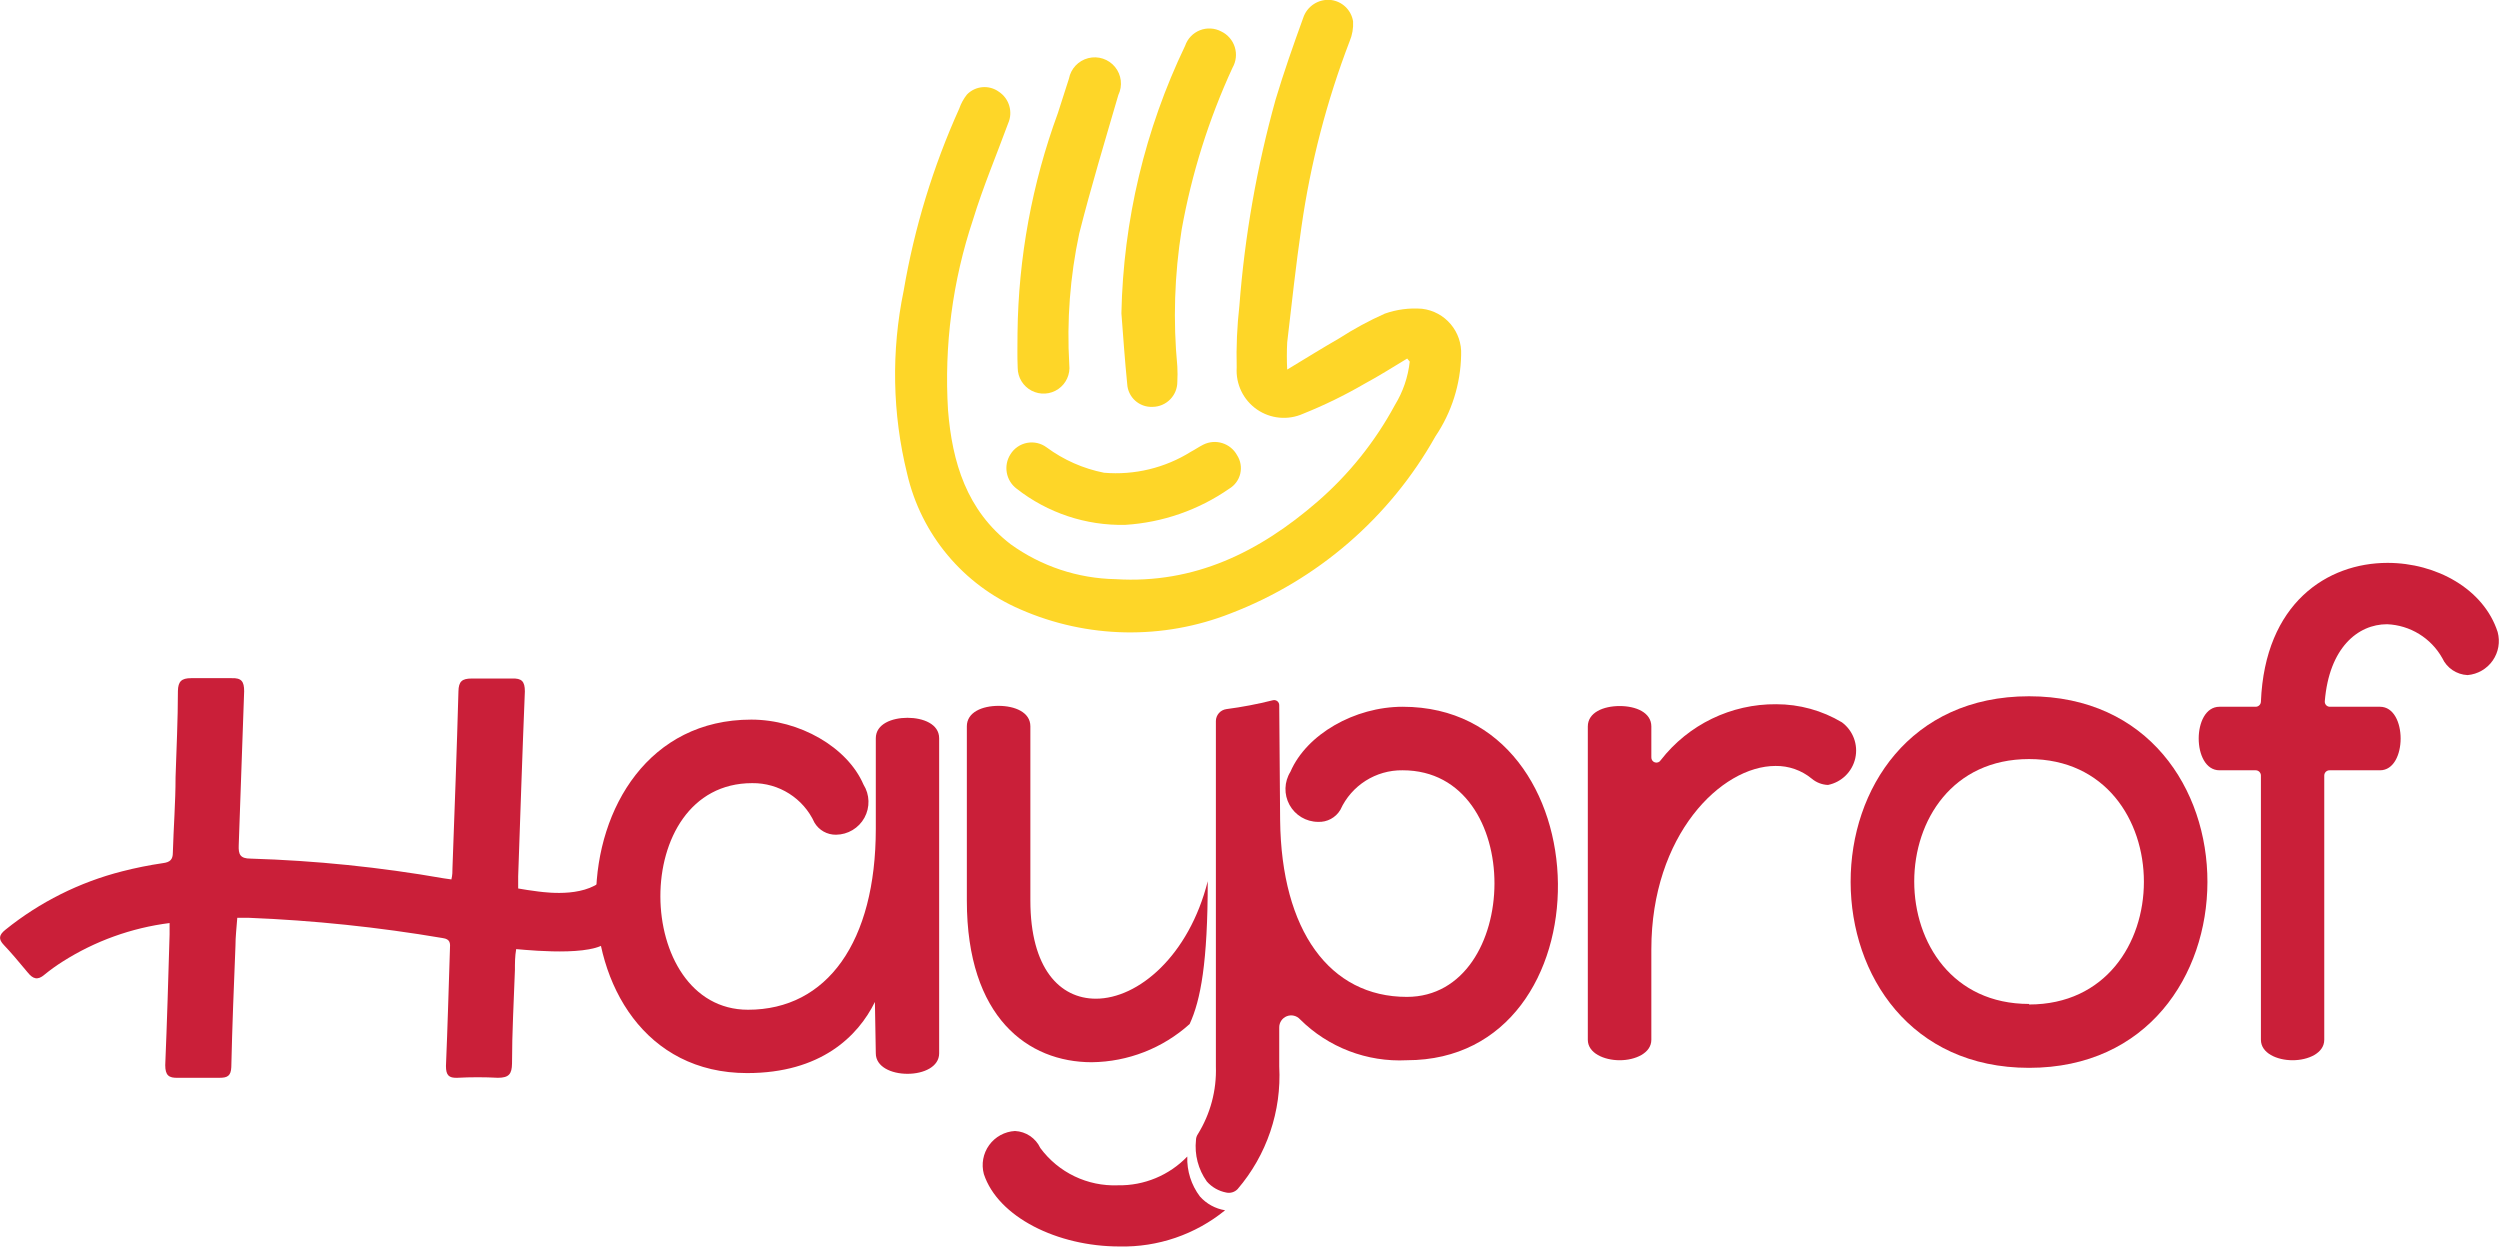
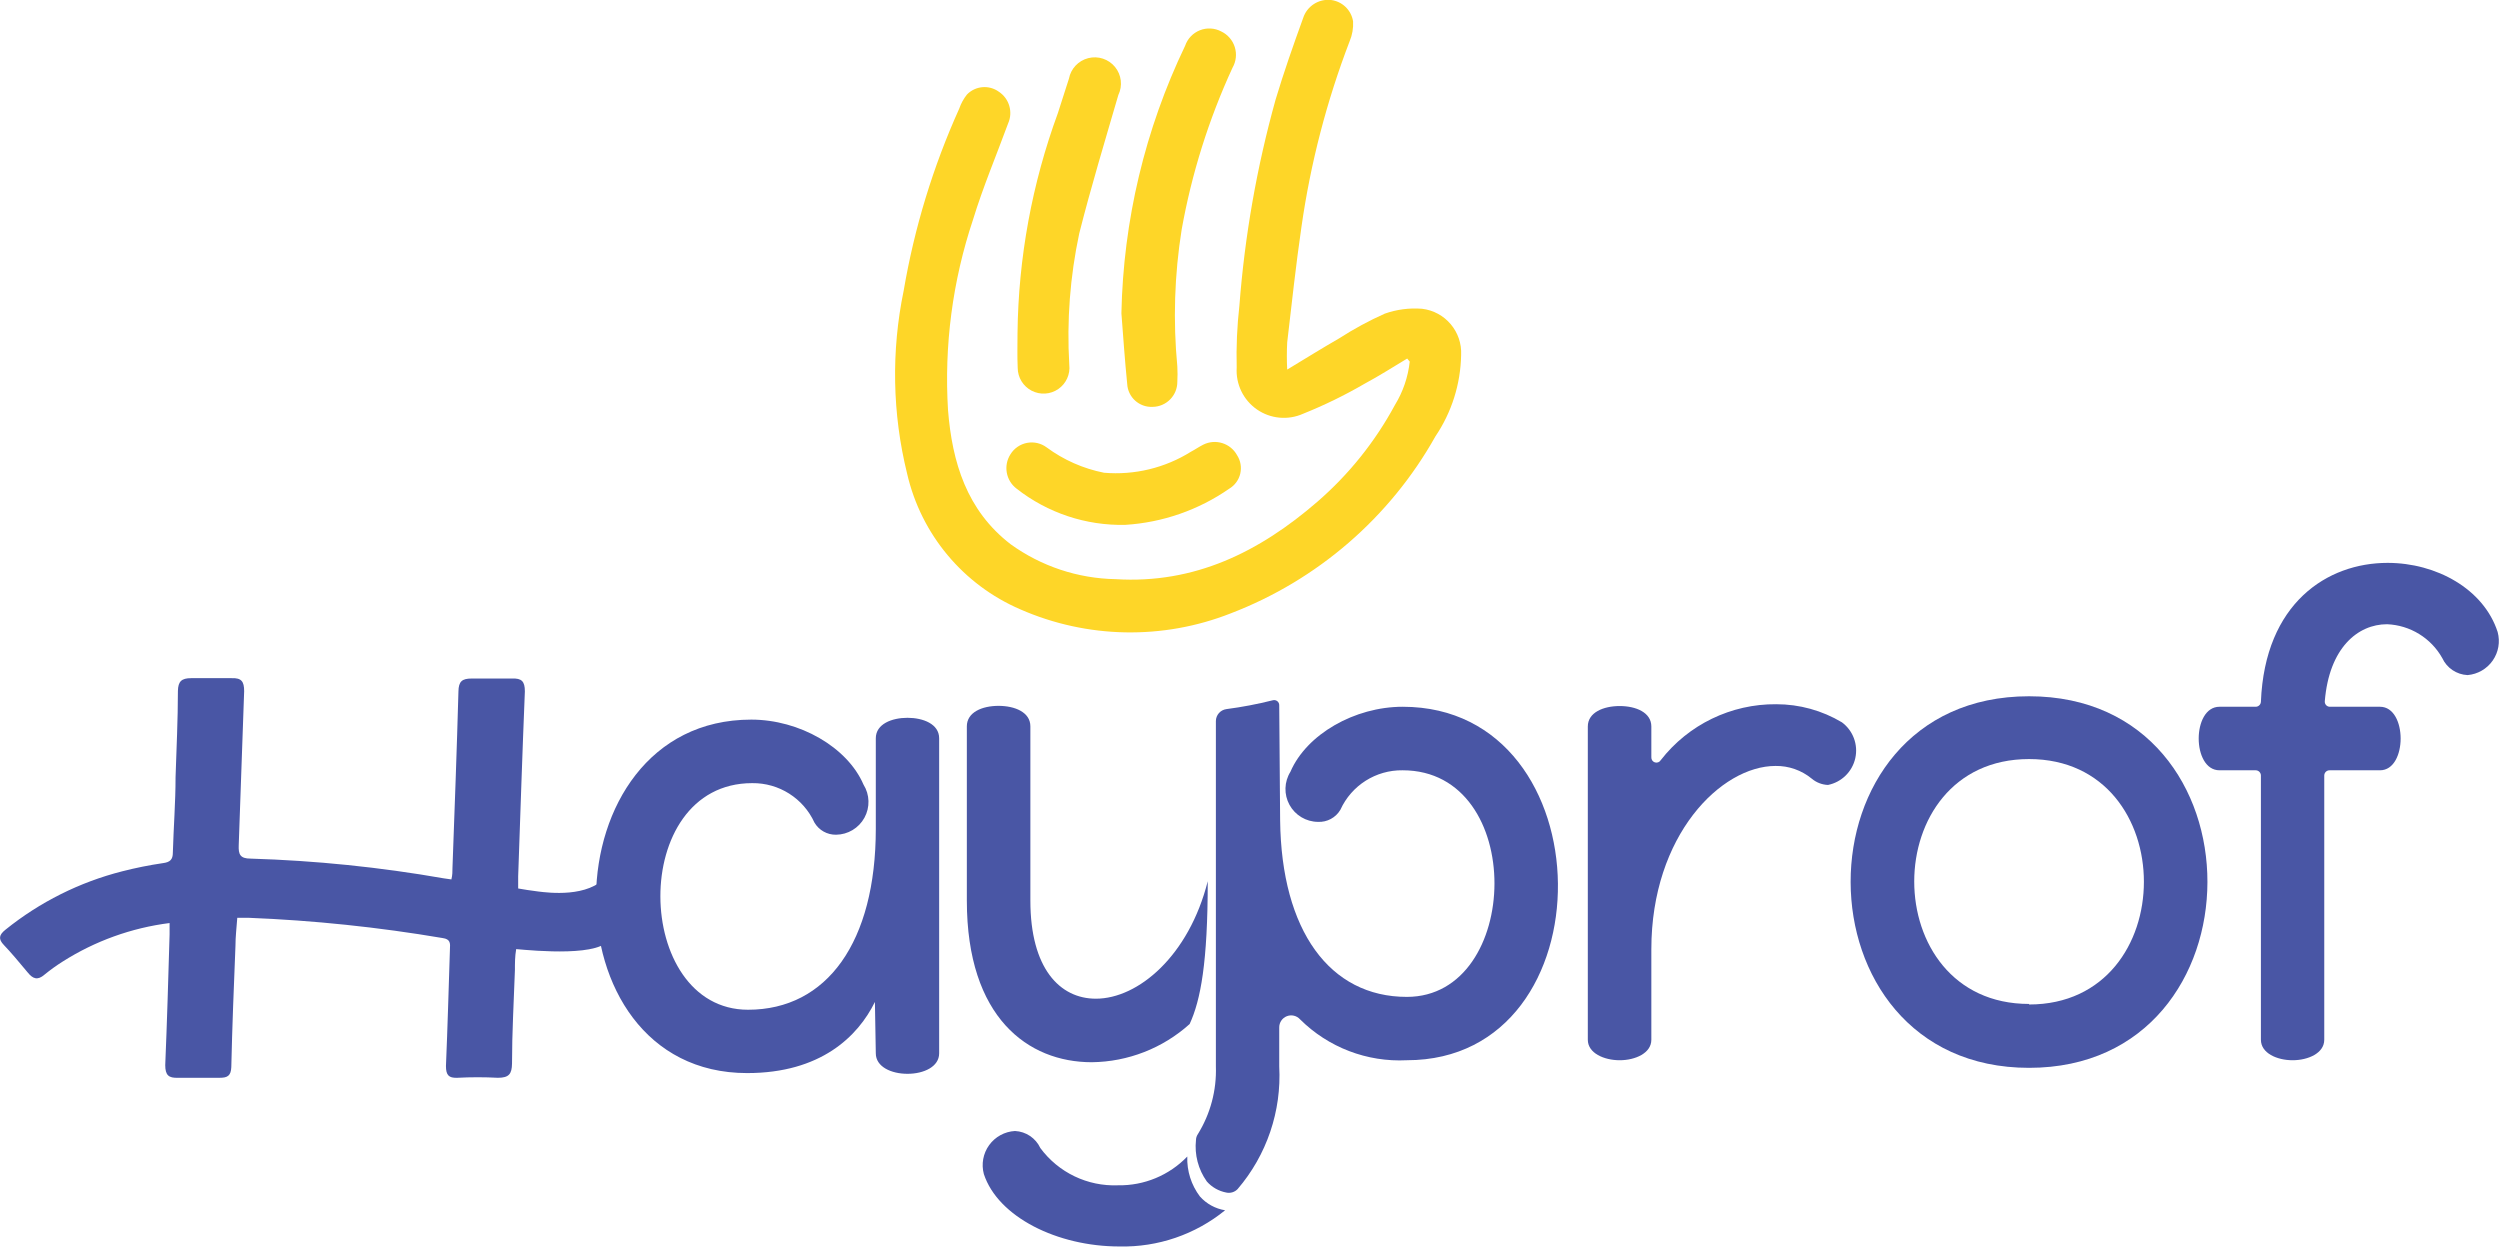
<svg xmlns="http://www.w3.org/2000/svg" viewBox="0 0 138.13 68.88">
  <defs>
-     <style>.cls-1{fill:#fed628;}.cls-2{fill:#ca1f39;}</style>
+     <style>.cls-1{fill:#fed628;}.cls-2{fill:#4956a5;}</style>
  </defs>
  <g id="Layer_2" data-name="Layer 2">
    <g id="Calque_1" data-name="Calque 1">
      <path class="cls-1" d="M80.73,19.62a2.45,2.45,0,0,0-2.16-2.56,5,5,0,0,0-2.06.27A18.85,18.85,0,0,0,74,18.69c-.92.53-1.84,1.1-2.88,1.73a14.86,14.86,0,0,1,0-1.5c.25-2.13.48-4.27.79-6.4A47.27,47.27,0,0,1,74.57,2.28a2.46,2.46,0,0,0,.19-1.1A1.41,1.41,0,0,0,73.54,0,1.45,1.45,0,0,0,72,1c-.54,1.49-1.07,3-1.52,4.5a59.29,59.29,0,0,0-2,11.38,24.61,24.61,0,0,0-.15,3.43A2.61,2.61,0,0,0,72,22.86a26,26,0,0,0,3.4-1.66c.8-.43,1.57-.92,2.35-1.39l.14.17a5.77,5.77,0,0,1-.82,2.4,19,19,0,0,1-4.28,5.34C69.58,30.5,66,32.27,61.64,32a10.23,10.23,0,0,1-5.8-1.93c-2.43-1.87-3.23-4.53-3.46-7.41a27.81,27.81,0,0,1,1.38-10.52c.55-1.8,1.29-3.55,1.94-5.32a1.41,1.41,0,0,0-.51-1.75,1.35,1.35,0,0,0-1.77.16A2.66,2.66,0,0,0,53,6a41.35,41.35,0,0,0-3.07,10.06,22.85,22.85,0,0,0,.19,10.11,10.8,10.8,0,0,0,6.26,7.5A15.14,15.14,0,0,0,68,33.89a22,22,0,0,0,11.31-9.78A8.29,8.29,0,0,0,80.73,19.62Z" />
      <path class="cls-1" d="M63.68,22.48a1.38,1.38,0,0,0,1.37-1.39,7.87,7.87,0,0,0,0-.84,30,30,0,0,1,.24-7.57,36.88,36.88,0,0,1,2.81-8.94,1.43,1.43,0,0,0-.62-2,1.41,1.41,0,0,0-2,.79,35.85,35.85,0,0,0-3.52,14.78c.1,1.3.19,2.61.32,3.9A1.34,1.34,0,0,0,63.68,22.48Z" />
      <path class="cls-1" d="M56.23,20.33a1.43,1.43,0,1,0,2.85-.18,27.12,27.12,0,0,1,.55-7.25c.65-2.57,1.42-5.11,2.16-7.65a1.45,1.45,0,1,0-2.73-.9c-.21.63-.4,1.27-.61,1.9a36.47,36.47,0,0,0-2.23,12.14C56.22,19,56.2,19.68,56.23,20.33Z" />
      <path class="cls-1" d="M56.17,27a9.39,9.39,0,0,0,6,2A11.3,11.3,0,0,0,67.92,27a1.32,1.32,0,0,0,.43-1.85,1.41,1.41,0,0,0-1.87-.58c-.24.12-.45.27-.68.39A7.81,7.81,0,0,1,61,26.12a7.93,7.93,0,0,1-3.17-1.4,1.38,1.38,0,0,0-2,.38A1.42,1.42,0,0,0,56.17,27Z" />
      <path class="cls-2" d="M33.52,48.4c-1,1.22-3.25.92-3.76.86s-.76-.11-1.13-.17v-.67c.12-3.41.23-6.82.37-10.22,0-.56-.18-.73-.71-.71-.74,0-1.49,0-2.23,0-.53,0-.72.16-.73.71-.09,3.25-.21,6.5-.33,9.75,0,.2,0,.4-.06.64l-.42-.06a74.93,74.93,0,0,0-10.67-1.09c-.58,0-.68-.23-.66-.73.11-2.84.19-5.68.3-8.52,0-.54-.15-.74-.69-.72-.75,0-1.49,0-2.24,0-.53,0-.72.18-.73.71,0,1.59-.08,3.18-.13,4.76,0,1.39-.11,2.78-.15,4.17,0,.38-.15.53-.55.58a21.66,21.66,0,0,0-2.24.45A16.93,16.93,0,0,0,.3,51.37c-.35.28-.41.51-.08.85s.89,1,1.31,1.51c.29.36.55.45.93.12a10.13,10.13,0,0,1,1-.72A14.38,14.38,0,0,1,9.37,51c0,.24,0,.43,0,.63-.07,2.4-.14,4.81-.24,7.22,0,.56.19.72.71.7.77,0,1.53,0,2.3,0,.43,0,.62-.11.64-.59.05-2.23.14-4.47.23-6.7,0-.5.06-1,.1-1.55h.62a83.93,83.93,0,0,1,10.73,1.12c.43.06.42.29.4.61-.07,2.15-.13,4.31-.22,6.46,0,.5.15.67.63.65a20.92,20.92,0,0,1,2.24,0c.62,0,.77-.22.78-.78,0-1.72.1-3.44.16-5.17,0-.38,0-.76.07-1.16,1,.09,4.85.45,5.18-.64C33.67,50.71,33.52,49.5,33.52,48.4Z" />
      <path class="cls-2" d="M48.34,55.36c-.94,1.91-3,3.93-7.06,3.93-11.27,0-11.07-19.53.23-19.53,2.66,0,5.31,1.52,6.2,3.59a1.81,1.81,0,0,1-1.52,2.77A1.36,1.36,0,0,1,45,45.45a3.73,3.73,0,0,0-3.44-2.18c-6.86,0-6.59,12.52-.23,12.52,4.37,0,7.06-3.75,7.06-10v-5c0-.79.89-1.13,1.75-1.13s1.75.34,1.75,1.13V58.2c0,.74-.85,1.13-1.75,1.13s-1.75-.39-1.75-1.13Z" />
      <path class="cls-2" d="M66.3,66.11a3.46,3.46,0,0,1-.7-2.21,5.18,5.18,0,0,1-3.83,1.59,5.08,5.08,0,0,1-4.29-2.06,1.63,1.63,0,0,0-1.4-.94,1.89,1.89,0,0,0-1.72,2.38c.78,2.37,4.06,4,7.49,4a8.93,8.93,0,0,0,5.84-2A2.37,2.37,0,0,1,66.3,66.11Z" />
      <path class="cls-2" d="M60.55,55.18c-2,0-3.62-1.68-3.62-5.42V40.13c0-.78-.86-1.13-1.76-1.13s-1.75.35-1.75,1.13v9.63c0,6.47,3.39,8.93,6.9,8.93a8.22,8.22,0,0,0,5.41-2.11c.61-1.32,1-3.41,1-7.89C65.69,52.81,62.89,55.18,60.55,55.18Z" />
      <path class="cls-2" d="M70.73,45.33c.07,6.09,2.74,9.75,7,9.75,6.36,0,6.63-12.52-.23-12.52a3.72,3.72,0,0,0-3.44,2.18,1.36,1.36,0,0,1-1.24.67,1.81,1.81,0,0,1-1.52-2.77c.89-2.07,3.55-3.59,6.2-3.59,11.3,0,11.5,19.53.23,19.53a7.8,7.8,0,0,1-5.9-2.26.66.66,0,0,0-1.15.45v2.15a9.62,9.62,0,0,1-2.3,6.78.67.67,0,0,1-.63.19,1.91,1.91,0,0,1-1.07-.61,3.33,3.33,0,0,1-.6-2.29.6.6,0,0,1,.1-.32,6.68,6.68,0,0,0,1-3.75V56.7h0l0-11h0c0-.19,0-.38,0-.58V39.84a.67.67,0,0,1,.58-.66,22.4,22.4,0,0,0,2.57-.49.28.28,0,0,1,.35.28Z" />
      <path class="cls-2" d="M101.77,39.91a7.06,7.06,0,0,0-3.63-1A8,8,0,0,0,91.76,42a.28.28,0,0,1-.52-.16V40.14c0-.78-.86-1.13-1.75-1.13s-1.76.35-1.76,1.13V57.45c0,.74.9,1.13,1.76,1.13s1.75-.39,1.75-1.13v-5c0-6.31,3.86-10.13,6.86-10.13a3.08,3.08,0,0,1,2,.7,1.48,1.48,0,0,0,.9.35A1.94,1.94,0,0,0,101.77,39.91Z" />
      <path class="cls-2" d="M112.11,38.47C98.93,38.47,99,59,112.11,59S125.28,38.47,112.11,38.47Zm0,17c-8.46,0-8.46-13.53,0-13.53S120.57,55.5,112.11,55.5Z" />
      <path class="cls-2" d="M138,34.92c-.77-2.38-3.39-3.82-6.08-3.82-3.33,0-6.78,2.22-7,7.67a.29.29,0,0,1-.29.28h-2c-1.53,0-1.53,3.51,0,3.51h2a.29.29,0,0,1,.29.29v14.6c0,.74.89,1.13,1.75,1.13s1.75-.39,1.75-1.13V42.85a.29.29,0,0,1,.3-.29h2.78c1.52,0,1.52-3.51,0-3.51h-2.76a.28.28,0,0,1-.29-.31c.24-2.94,1.82-4.25,3.44-4.25a3.67,3.67,0,0,1,3.05,1.87,1.62,1.62,0,0,0,1.4.94A1.89,1.89,0,0,0,138,34.92Z" />
    </g>
  </g>
</svg>
